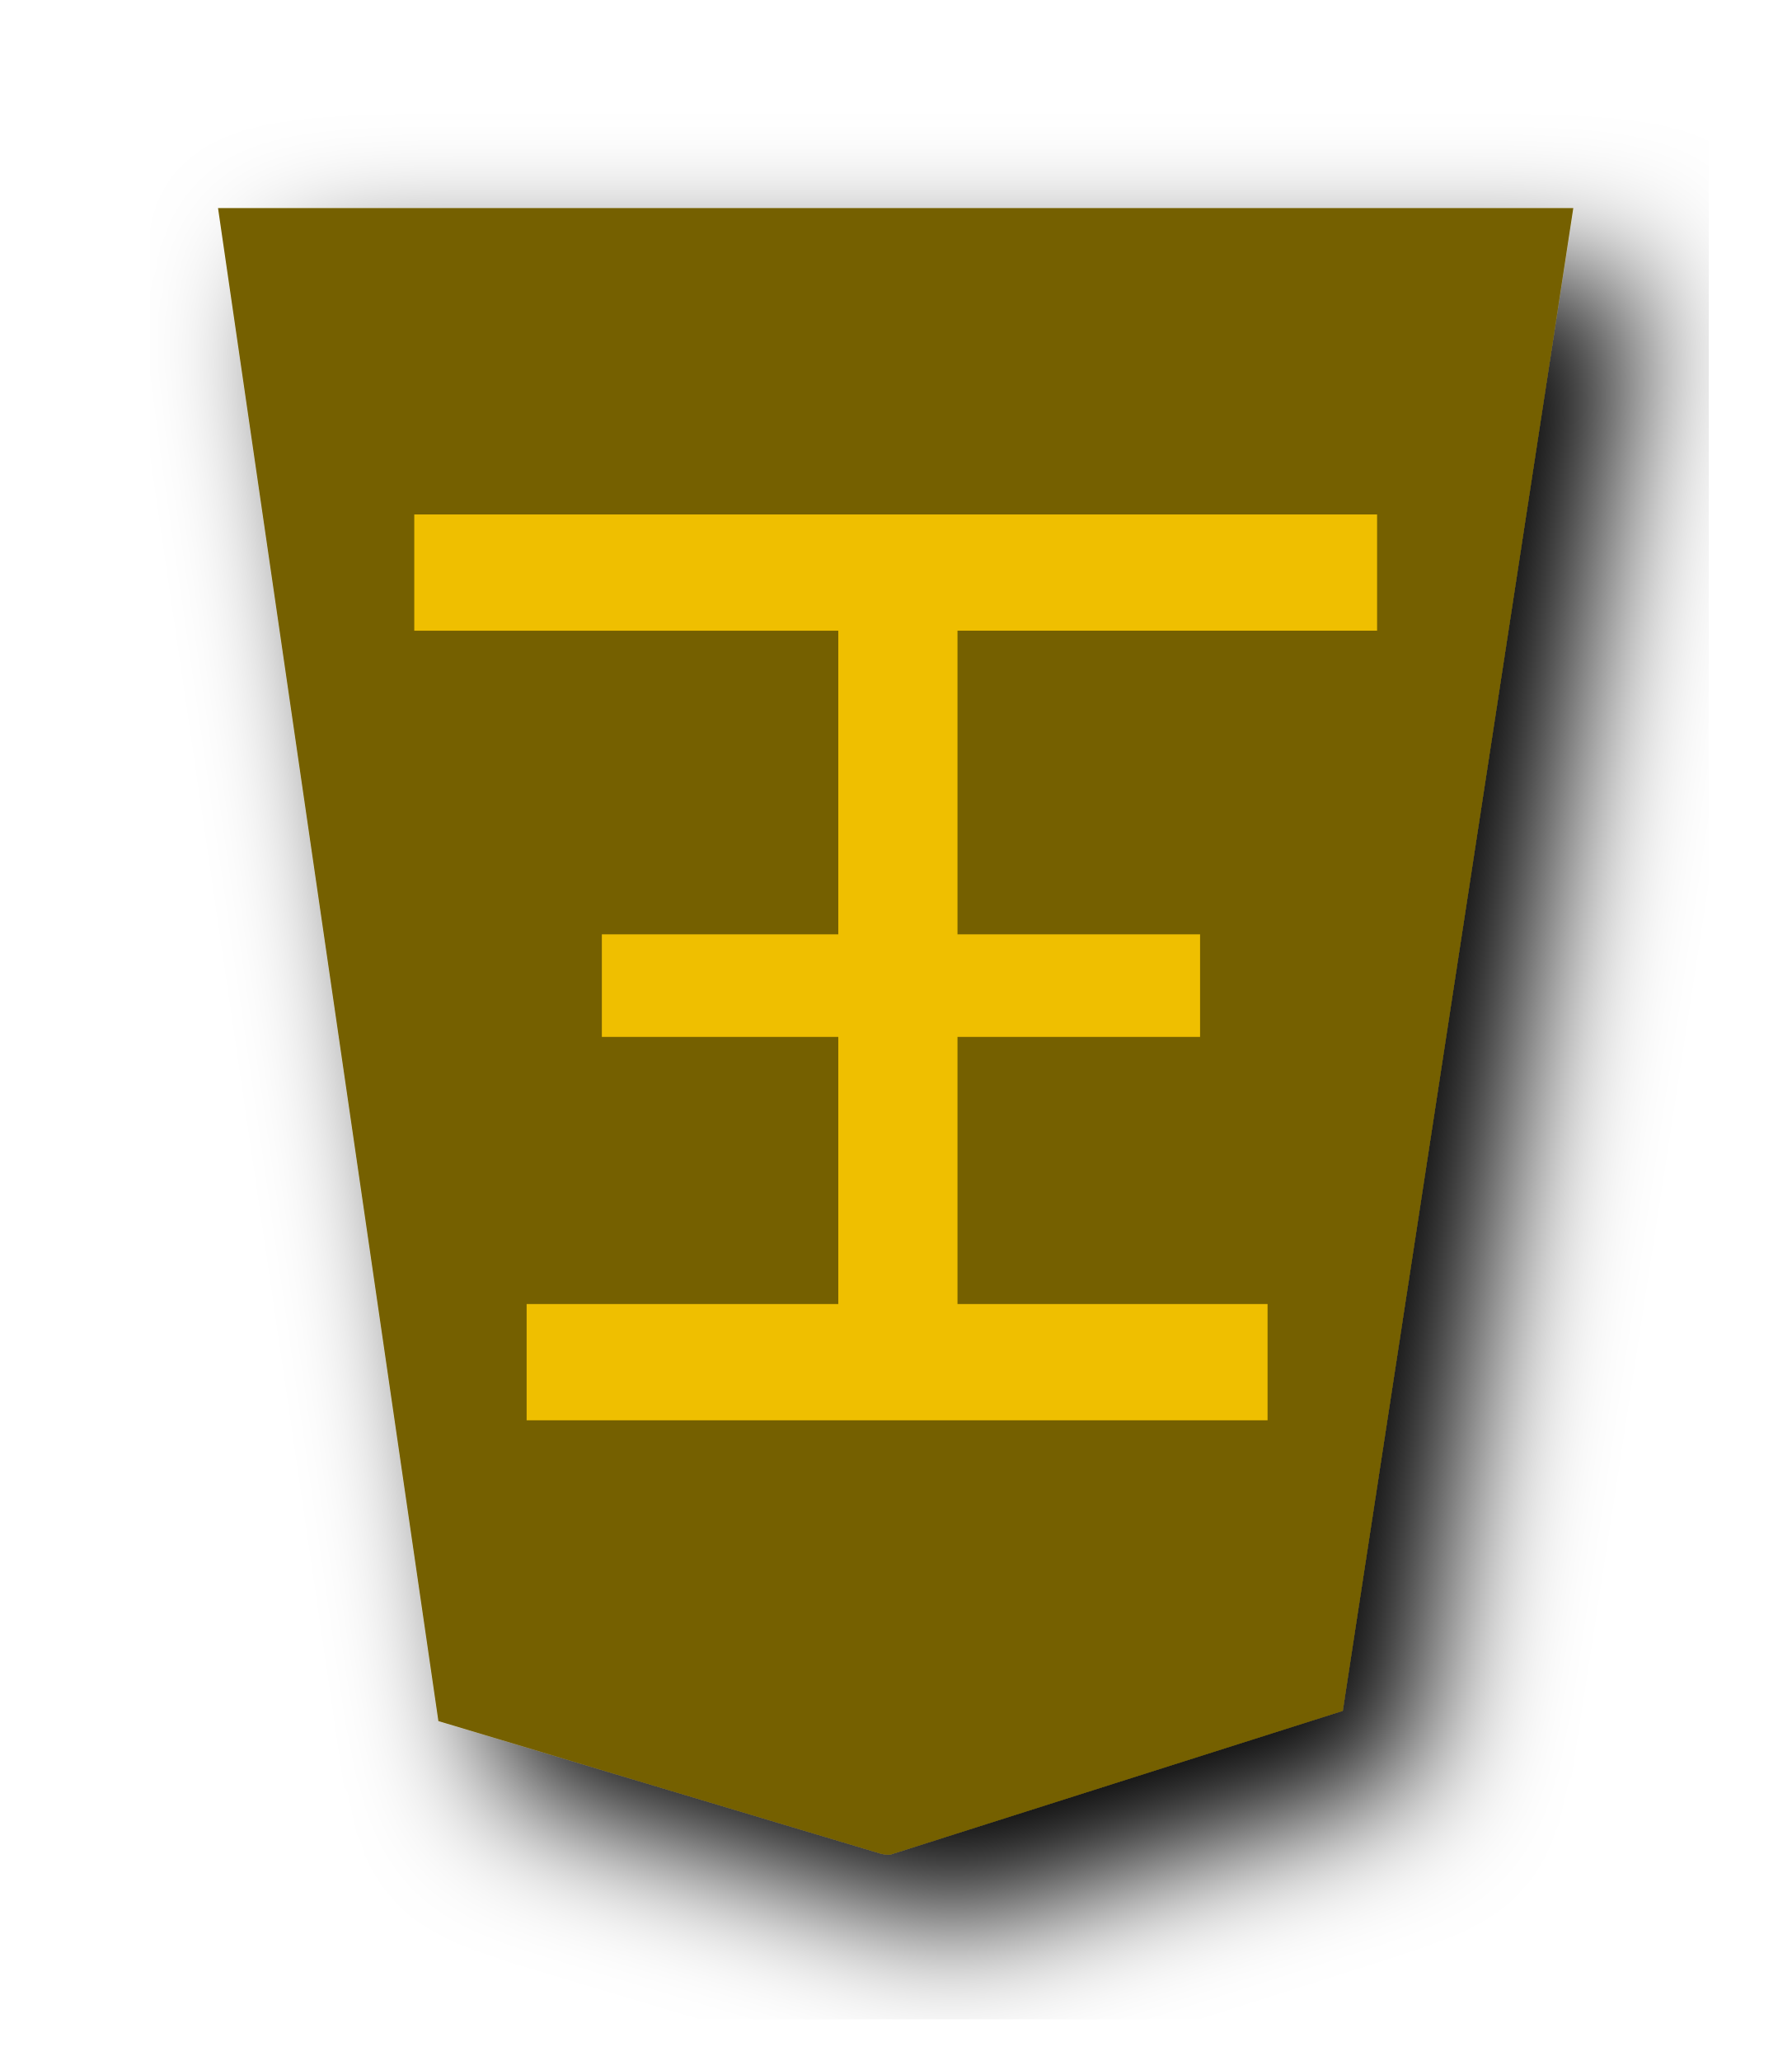
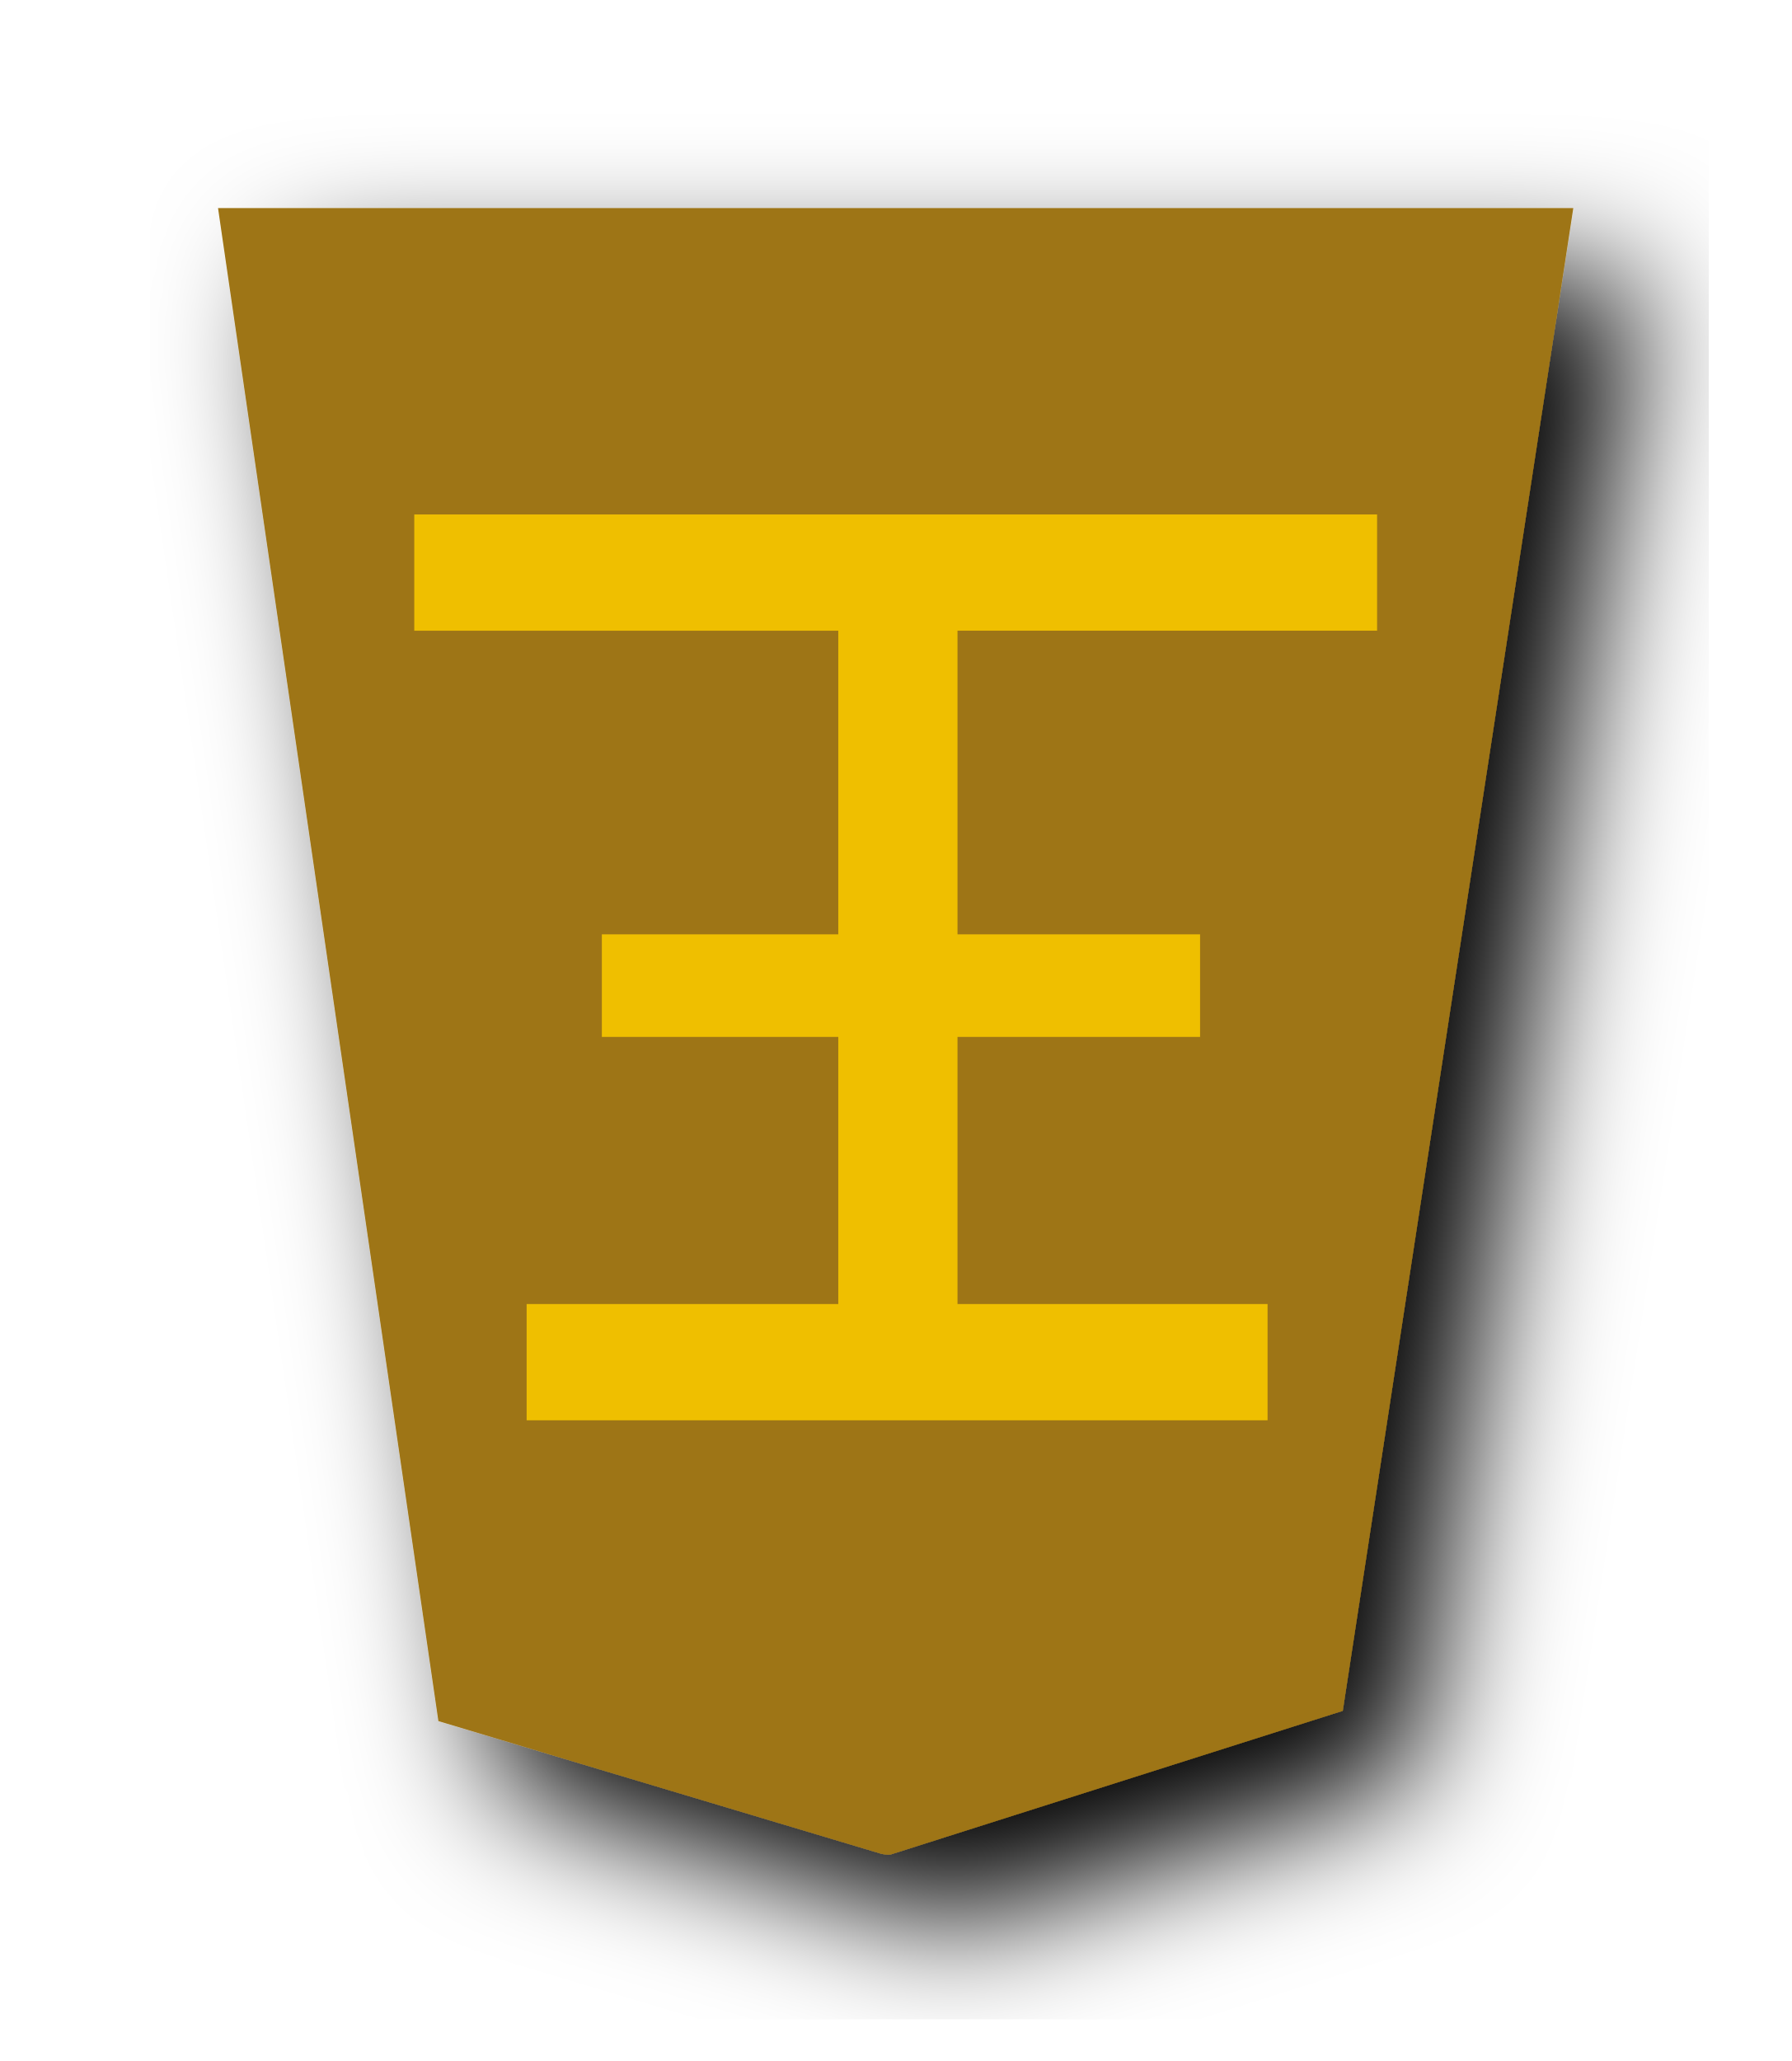
<svg xmlns="http://www.w3.org/2000/svg" width="52.157" height="60" version="1.1" id="svg1717">
  <defs id="defs1721">
    <filter style="color-interpolation-filters:sRGB" id="filter1552">
      <feFlood flood-opacity="0.498" flood-color="rgb(0,0,0)" result="flood" id="feFlood1542" />
      <feComposite in="flood" in2="SourceGraphic" operator="in" result="composite1" id="feComposite1544" />
      <feGaussianBlur in="composite1" stdDeviation="2.5" result="blur" id="feGaussianBlur1546" />
      <feOffset dx="4.57967e-15" dy="4.41314e-15" result="offset" id="feOffset1548" />
      <feComposite in="SourceGraphic" in2="offset" operator="over" result="composite2" id="feComposite1550" />
    </filter>
    <filter style="color-interpolation-filters:sRGB" id="filter1540">
      <feFlood flood-opacity="0.498" flood-color="rgb(0,0,0)" result="flood" id="feFlood1530" />
      <feComposite in="flood" in2="SourceGraphic" operator="in" result="composite1" id="feComposite1532" />
      <feGaussianBlur in="composite1" stdDeviation="2.5" result="blur" id="feGaussianBlur1534" />
      <feOffset dx="4.57967e-15" dy="4.41314e-15" result="offset" id="feOffset1536" />
      <feComposite in="SourceGraphic" in2="offset" operator="over" result="composite2" id="feComposite1538" />
    </filter>
    <filter id="drop-shadow-9">
      <feGaussianBlur in="SourceAlpha" result="blur" stdDeviation="2" id="feGaussianBlur5056" />
      <feOffset result="offsetBlur" dx="2" dy="2" id="feOffset5058" />
      <feBlend in="SourceGraphic" in2="offsetBlur" mode="normal" id="feBlend5060" />
    </filter>
    <filter id="drop-shadow-2">
      <feGaussianBlur in="SourceAlpha" result="blur" stdDeviation="2" id="feGaussianBlur6807" />
      <feOffset result="offsetBlur" dx="2" dy="2" id="feOffset6809" />
      <feBlend in="SourceGraphic" in2="offsetBlur" mode="normal" id="feBlend6811" />
    </filter>
    <filter id="drop-shadow-2-8">
      <feGaussianBlur in="SourceAlpha" result="blur" stdDeviation="2" id="feGaussianBlur6807-2" />
      <feOffset result="offsetBlur" dx="2" dy="2" id="feOffset6809-8" />
      <feBlend in="SourceGraphic" in2="offsetBlur" mode="normal" id="feBlend6811-0" />
    </filter>
    <filter id="drop-shadow-9-4">
      <feGaussianBlur in="SourceAlpha" result="blur" stdDeviation="2" id="feGaussianBlur5056-0" />
      <feOffset result="offsetBlur" dx="2" dy="2" id="feOffset5058-1" />
      <feBlend in="SourceGraphic" in2="offsetBlur" mode="normal" id="feBlend5060-3" />
    </filter>
  </defs>
  <filter id="drop-shadow">
    <feGaussianBlur in="SourceAlpha" result="blur" stdDeviation="2" id="feGaussianBlur1692" />
    <feOffset result="offsetBlur" dx="2" dy="2" id="feOffset1694" />
    <feBlend in="SourceGraphic" in2="offsetBlur" mode="normal" id="feBlend1696" />
  </filter>
  <g style="display:inline" id="g9304" transform="matrix(1,0,0,-1,34.43492,93.26729)">
-     <g style="fill:#756001;fill-opacity:1;filter:url(#drop-shadow-2-8)" transform="matrix(0.9818505,0,0,-0.9818505,-134.6296,116.4862)" id="g9259">
-       <g style="fill:#756001;fill-opacity:1" transform="rotate(180,45.5785,23.8125)" id="g9257">
-         <path style="fill:#756001;fill-opacity:1" d="m -37.299,-31.01 -13.409,4.26 -6.837,44.558 40.19,1.15e-4 -6.535,-44.862 -13.138,-3.935 c -0.09,-0.017 -0.18,-0.032 -0.271,-0.021 z" id="path9255" />
+     <g style="fill:#9e7519;fill-opacity:1;filter:url(#drop-shadow-2-8)" transform="matrix(0.9818505,0,0,-0.9818505,-134.6296,116.4862)" id="g9259">
+       <g style="fill:#9e7519;fill-opacity:1" transform="rotate(180,45.5785,23.8125)" id="g9257">
+         <path style="fill:#9e7519;fill-opacity:1" d="m -37.299,-31.01 -13.409,4.26 -6.837,44.558 40.19,1.15e-4 -6.535,-44.862 -13.138,-3.935 c -0.09,-0.017 -0.18,-0.032 -0.271,-0.021 z" id="path9255" />
      </g>
    </g>
    <g aria-label="王" transform="matrix(-1.132434,0,0,1.018804,63.49771,10.96733)" style="font-style:normal;font-variant:normal;font-weight:normal;font-stretch:normal;font-size:29.072px;line-height:1.25;font-family:PMingLiU;-inkscape-font-specification:PMingLiU;letter-spacing:0px;word-spacing:0px;display:inline;fill:#efbf00;fill-opacity:1;stroke:#efbf00;stroke-width:0.423;stroke-miterlimit:4;stroke-dasharray:none;stroke-opacity:1" id="text2298-4-3">
      <path d="m 64.7,43.292 v 8.086 h 6.079 v 2.478 h -6.079 v 9.129 h 10.902 v 2.869 H 51.3 V 62.986 H 62.088 V 53.856 h -6.237 v -2.478 h 6.237 v -8.086 h -7.972 v -2.869 h 18.597 v 2.869 z" style="font-style:normal;font-variant:normal;font-weight:normal;font-stretch:normal;font-family:MingLiU_HKSCS-ExtB;-inkscape-font-specification:MingLiU_HKSCS-ExtB;fill:#efbf00;fill-opacity:1;stroke:#efbf00;stroke-width:0.453;stroke-miterlimit:4;stroke-dasharray:none;stroke-opacity:1" id="path4617-3" />
    </g>
  </g>
</svg>
